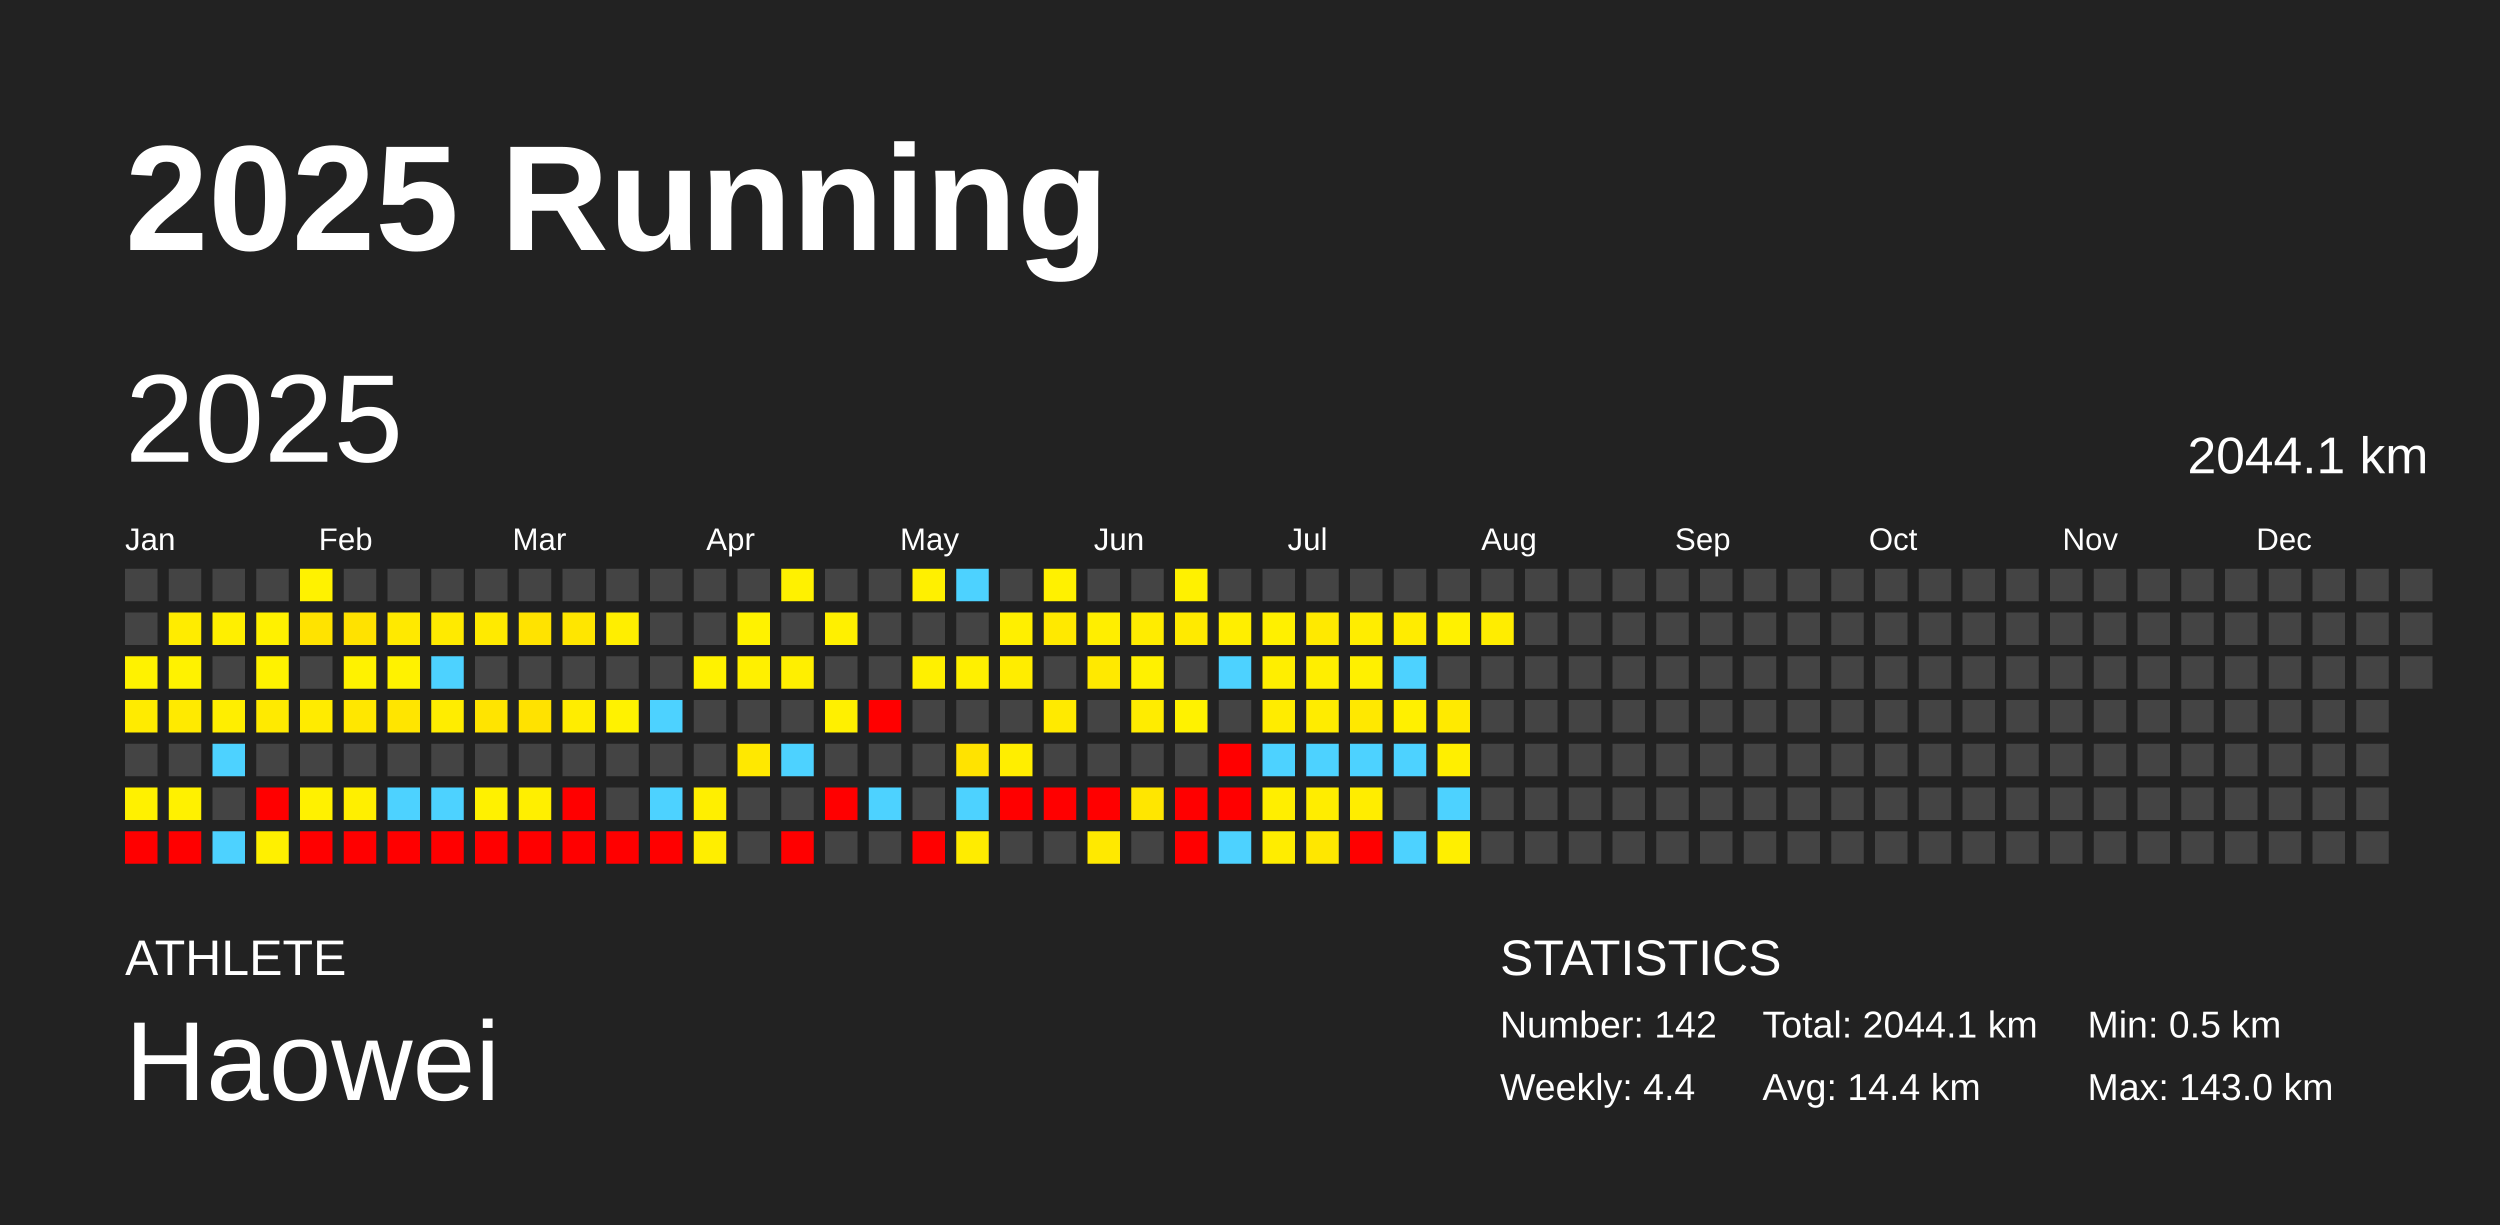
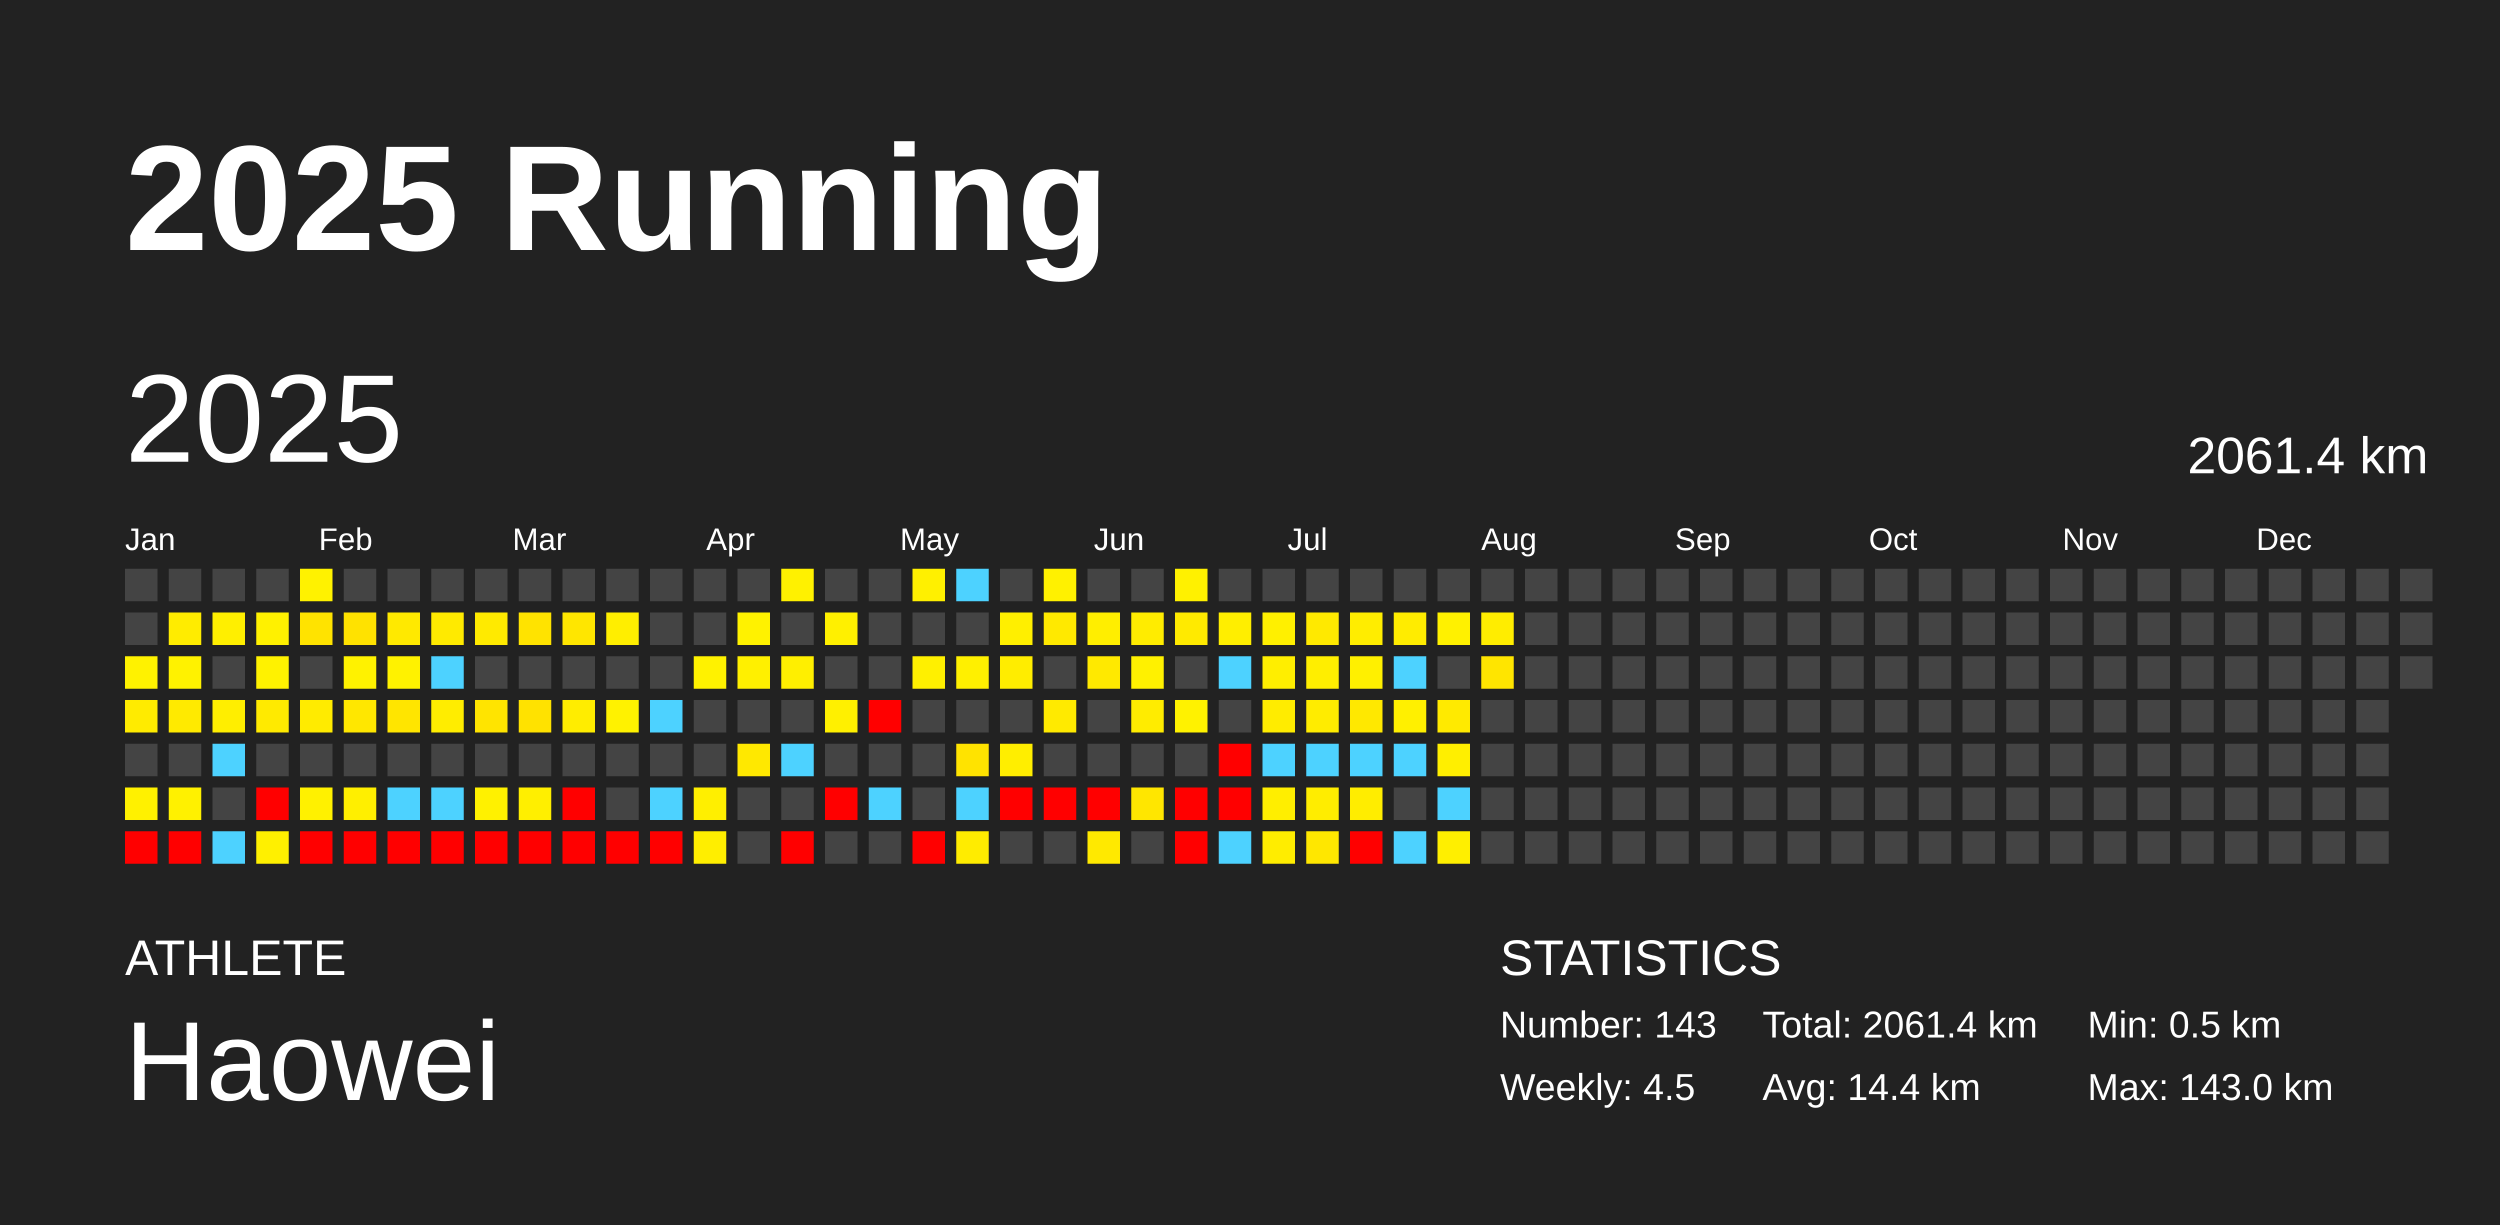
<svg xmlns="http://www.w3.org/2000/svg" baseProfile="full" height="98mm" version="1.1" viewBox="0,0,200,98" width="200mm">
  <defs />
  <rect fill="#222222" height="98" width="200" x="0" y="0" />
  <text fill="#FFFFFF" style="font-size:12px; font-family:Arial; font-weight:bold;" x="10" y="20">2025 Running</text>
  <text fill="#FFFFFF" style="font-size:4px; font-family:Arial" x="10" y="78">ATHLETE</text>
  <text fill="#FFFFFF" style="font-size:9px; font-family:Arial" x="10" y="88">Haowei</text>
  <text fill="#FFFFFF" style="font-size:4px; font-family:Arial" x="120" y="78">STATISTICS</text>
-   <text fill="#FFFFFF" style="font-size:3px; font-family:Arial" x="120" y="83">Number: 142</text>
-   <text fill="#FFFFFF" style="font-size:3px; font-family:Arial" x="120" y="88">Weekly: 4.4</text>
-   <text fill="#FFFFFF" style="font-size:3px; font-family:Arial" x="141" y="83">Total: 2044.1 km</text>
+   <text fill="#FFFFFF" style="font-size:3px; font-family:Arial" x="120" y="83">Number: 143</text>
+   <text fill="#FFFFFF" style="font-size:3px; font-family:Arial" x="120" y="88">Weekly: 4.5</text>
+   <text fill="#FFFFFF" style="font-size:3px; font-family:Arial" x="141" y="83">Total: 2061.4 km</text>
  <text fill="#FFFFFF" style="font-size:3px; font-family:Arial" x="141" y="88">Avg: 14.4 km</text>
  <text fill="#FFFFFF" style="font-size:3px; font-family:Arial" x="167" y="83">Min: 0.5 km</text>
  <text fill="#FFFFFF" style="font-size:3px; font-family:Arial" x="167" y="88">Max: 143.0 km</text>
  <text dominant-baseline="hanging" fill="#FFFFFF" style="font-size:10.0px; font-family:Arial;" x="10" y="30">2025</text>
-   <text dominant-baseline="hanging" fill="#FFFFFF" style="font-size:4.125px; font-family:Arial;" x="175" y="35">2044.1 km</text>
+   <text dominant-baseline="hanging" fill="#FFFFFF" style="font-size:4.125px; font-family:Arial;" x="175" y="35">2061.4 km</text>
  <text fill="#FFFFFF" style="font-size:2.5px; font-family:Arial" x="10.0" y="44">Jan</text>
  <text fill="#FFFFFF" style="font-size:2.5px; font-family:Arial" x="25.5" y="44">Feb</text>
  <text fill="#FFFFFF" style="font-size:2.5px; font-family:Arial" x="41.0" y="44">Mar</text>
  <text fill="#FFFFFF" style="font-size:2.5px; font-family:Arial" x="56.5" y="44">Apr</text>
  <text fill="#FFFFFF" style="font-size:2.5px; font-family:Arial" x="72.0" y="44">May</text>
  <text fill="#FFFFFF" style="font-size:2.5px; font-family:Arial" x="87.5" y="44">Jun</text>
  <text fill="#FFFFFF" style="font-size:2.5px; font-family:Arial" x="103.0" y="44">Jul</text>
  <text fill="#FFFFFF" style="font-size:2.5px; font-family:Arial" x="118.5" y="44">Aug</text>
  <text fill="#FFFFFF" style="font-size:2.5px; font-family:Arial" x="134.0" y="44">Sep</text>
  <text fill="#FFFFFF" style="font-size:2.5px; font-family:Arial" x="149.5" y="44">Oct</text>
  <text fill="#FFFFFF" style="font-size:2.5px; font-family:Arial" x="165.0" y="44">Nov</text>
  <text fill="#FFFFFF" style="font-size:2.5px; font-family:Arial" x="180.5" y="44">Dec</text>
  <rect fill="#444444" height="2.6" width="2.6" x="10.0" y="45.5" />
  <rect fill="#444444" height="2.6" width="2.6" x="10.0" y="49.0" />
  <rect fill="#fff200" height="2.6" width="2.6" x="10.0" y="52.5" />
  <rect fill="#ffeb00" height="2.6" width="2.6" x="10.0" y="56.0" />
  <rect fill="#444444" height="2.6" width="2.6" x="10.0" y="59.5" />
  <rect fill="#fff100" height="2.6" width="2.6" x="10.0" y="63.0" />
  <rect fill="red" height="2.6" width="2.6" x="10.0" y="66.5" />
  <rect fill="#444444" height="2.6" width="2.6" x="13.5" y="45.5" />
  <rect fill="#ffec00" height="2.6" width="2.6" x="13.5" y="49.0" />
  <rect fill="#fff200" height="2.6" width="2.6" x="13.5" y="52.5" />
  <rect fill="#ffea00" height="2.6" width="2.6" x="13.5" y="56.0" />
  <rect fill="#444444" height="2.6" width="2.6" x="13.5" y="59.5" />
  <rect fill="#fff100" height="2.6" width="2.6" x="13.5" y="63.0" />
  <rect fill="red" height="2.6" width="2.6" x="13.5" y="66.5" />
  <rect fill="#444444" height="2.6" width="2.6" x="17.0" y="45.5" />
  <rect fill="#ffef00" height="2.6" width="2.6" x="17.0" y="49.0" />
  <rect fill="#444444" height="2.6" width="2.6" x="17.0" y="52.5" />
  <rect fill="#ffee00" height="2.6" width="2.6" x="17.0" y="56.0" />
  <rect fill="#4dd2ff" height="2.6" width="2.6" x="17.0" y="59.5" />
  <rect fill="#444444" height="2.6" width="2.6" x="17.0" y="63.0" />
  <rect fill="#4dd2ff" height="2.6" width="2.6" x="17.0" y="66.5" />
  <rect fill="#444444" height="2.6" width="2.6" x="20.5" y="45.5" />
  <rect fill="#fff100" height="2.6" width="2.6" x="20.5" y="49.0" />
  <rect fill="#fff200" height="2.6" width="2.6" x="20.5" y="52.5" />
  <rect fill="#ffea00" height="2.6" width="2.6" x="20.5" y="56.0" />
  <rect fill="#444444" height="2.6" width="2.6" x="20.5" y="59.5" />
  <rect fill="red" height="2.6" width="2.6" x="20.5" y="63.0" />
  <rect fill="#fff000" height="2.6" width="2.6" x="20.5" y="66.5" />
  <rect fill="#fff200" height="2.6" width="2.6" x="24.0" y="45.5" />
  <rect fill="#ffe300" height="2.6" width="2.6" x="24.0" y="49.0" />
  <rect fill="#444444" height="2.6" width="2.6" x="24.0" y="52.5" />
  <rect fill="#ffeb00" height="2.6" width="2.6" x="24.0" y="56.0" />
  <rect fill="#444444" height="2.6" width="2.6" x="24.0" y="59.5" />
  <rect fill="#fff100" height="2.6" width="2.6" x="24.0" y="63.0" />
  <rect fill="red" height="2.6" width="2.6" x="24.0" y="66.5" />
  <rect fill="#444444" height="2.6" width="2.6" x="27.5" y="45.5" />
  <rect fill="#ffe200" height="2.6" width="2.6" x="27.5" y="49.0" />
  <rect fill="#fff200" height="2.6" width="2.6" x="27.5" y="52.5" />
  <rect fill="#ffe700" height="2.6" width="2.6" x="27.5" y="56.0" />
  <rect fill="#444444" height="2.6" width="2.6" x="27.5" y="59.5" />
  <rect fill="#ffef00" height="2.6" width="2.6" x="27.5" y="63.0" />
  <rect fill="red" height="2.6" width="2.6" x="27.5" y="66.5" />
  <rect fill="#444444" height="2.6" width="2.6" x="31.0" y="45.5" />
  <rect fill="#ffe900" height="2.6" width="2.6" x="31.0" y="49.0" />
  <rect fill="#fff200" height="2.6" width="2.6" x="31.0" y="52.5" />
  <rect fill="#ffe500" height="2.6" width="2.6" x="31.0" y="56.0" />
  <rect fill="#444444" height="2.6" width="2.6" x="31.0" y="59.5" />
  <rect fill="#4dd2ff" height="2.6" width="2.6" x="31.0" y="63.0" />
  <rect fill="red" height="2.6" width="2.6" x="31.0" y="66.5" />
  <rect fill="#444444" height="2.6" width="2.6" x="34.5" y="45.5" />
  <rect fill="#ffea00" height="2.6" width="2.6" x="34.5" y="49.0" />
  <rect fill="#4dd2ff" height="2.6" width="2.6" x="34.5" y="52.5" />
  <rect fill="#ffed00" height="2.6" width="2.6" x="34.5" y="56.0" />
  <rect fill="#444444" height="2.6" width="2.6" x="34.5" y="59.5" />
  <rect fill="#4dd2ff" height="2.6" width="2.6" x="34.5" y="63.0" />
  <rect fill="red" height="2.6" width="2.6" x="34.5" y="66.5" />
  <rect fill="#444444" height="2.6" width="2.6" x="38.0" y="45.5" />
  <rect fill="#ffea00" height="2.6" width="2.6" x="38.0" y="49.0" />
  <rect fill="#444444" height="2.6" width="2.6" x="38.0" y="52.5" />
  <rect fill="#ffe400" height="2.6" width="2.6" x="38.0" y="56.0" />
  <rect fill="#444444" height="2.6" width="2.6" x="38.0" y="59.5" />
  <rect fill="#fff100" height="2.6" width="2.6" x="38.0" y="63.0" />
  <rect fill="red" height="2.6" width="2.6" x="38.0" y="66.5" />
  <rect fill="#444444" height="2.6" width="2.6" x="41.5" y="45.5" />
  <rect fill="#ffe300" height="2.6" width="2.6" x="41.5" y="49.0" />
  <rect fill="#444444" height="2.6" width="2.6" x="41.5" y="52.5" />
  <rect fill="#ffe200" height="2.6" width="2.6" x="41.5" y="56.0" />
  <rect fill="#444444" height="2.6" width="2.6" x="41.5" y="59.5" />
  <rect fill="#ffef00" height="2.6" width="2.6" x="41.5" y="63.0" />
  <rect fill="red" height="2.6" width="2.6" x="41.5" y="66.5" />
  <rect fill="#444444" height="2.6" width="2.6" x="45.0" y="45.5" />
  <rect fill="#ffe600" height="2.6" width="2.6" x="45.0" y="49.0" />
  <rect fill="#444444" height="2.6" width="2.6" x="45.0" y="52.5" />
  <rect fill="#ffed00" height="2.6" width="2.6" x="45.0" y="56.0" />
  <rect fill="#444444" height="2.6" width="2.6" x="45.0" y="59.5" />
  <rect fill="red" height="2.6" width="2.6" x="45.0" y="63.0" />
  <rect fill="red" height="2.6" width="2.6" x="45.0" y="66.5" />
  <rect fill="#444444" height="2.6" width="2.6" x="48.5" y="45.5" />
  <rect fill="#ffee00" height="2.6" width="2.6" x="48.5" y="49.0" />
  <rect fill="#444444" height="2.6" width="2.6" x="48.5" y="52.5" />
  <rect fill="#fff200" height="2.6" width="2.6" x="48.5" y="56.0" />
  <rect fill="#444444" height="2.6" width="2.6" x="48.5" y="59.5" />
  <rect fill="#444444" height="2.6" width="2.6" x="48.5" y="63.0" />
  <rect fill="red" height="2.6" width="2.6" x="48.5" y="66.5" />
  <rect fill="#444444" height="2.6" width="2.6" x="52.0" y="45.5" />
  <rect fill="#444444" height="2.6" width="2.6" x="52.0" y="49.0" />
  <rect fill="#444444" height="2.6" width="2.6" x="52.0" y="52.5" />
  <rect fill="#4dd2ff" height="2.6" width="2.6" x="52.0" y="56.0" />
  <rect fill="#444444" height="2.6" width="2.6" x="52.0" y="59.5" />
  <rect fill="#4dd2ff" height="2.6" width="2.6" x="52.0" y="63.0" />
  <rect fill="red" height="2.6" width="2.6" x="52.0" y="66.5" />
  <rect fill="#444444" height="2.6" width="2.6" x="55.5" y="45.5" />
  <rect fill="#444444" height="2.6" width="2.6" x="55.5" y="49.0" />
  <rect fill="#fff200" height="2.6" width="2.6" x="55.5" y="52.5" />
  <rect fill="#444444" height="2.6" width="2.6" x="55.5" y="56.0" />
  <rect fill="#444444" height="2.6" width="2.6" x="55.5" y="59.5" />
  <rect fill="#ffef00" height="2.6" width="2.6" x="55.5" y="63.0" />
  <rect fill="#ffee00" height="2.6" width="2.6" x="55.5" y="66.5" />
  <rect fill="#444444" height="2.6" width="2.6" x="59.0" y="45.5" />
  <rect fill="#fff200" height="2.6" width="2.6" x="59.0" y="49.0" />
  <rect fill="#fff000" height="2.6" width="2.6" x="59.0" y="52.5" />
  <rect fill="#444444" height="2.6" width="2.6" x="59.0" y="56.0" />
  <rect fill="#ffe800" height="2.6" width="2.6" x="59.0" y="59.5" />
  <rect fill="#444444" height="2.6" width="2.6" x="59.0" y="63.0" />
  <rect fill="#444444" height="2.6" width="2.6" x="59.0" y="66.5" />
  <rect fill="#fff100" height="2.6" width="2.6" x="62.5" y="45.5" />
  <rect fill="#444444" height="2.6" width="2.6" x="62.5" y="49.0" />
  <rect fill="#ffef00" height="2.6" width="2.6" x="62.5" y="52.5" />
  <rect fill="#444444" height="2.6" width="2.6" x="62.5" y="56.0" />
  <rect fill="#4dd2ff" height="2.6" width="2.6" x="62.5" y="59.5" />
  <rect fill="#444444" height="2.6" width="2.6" x="62.5" y="63.0" />
  <rect fill="red" height="2.6" width="2.6" x="62.5" y="66.5" />
  <rect fill="#444444" height="2.6" width="2.6" x="66.0" y="45.5" />
  <rect fill="#fff000" height="2.6" width="2.6" x="66.0" y="49.0" />
  <rect fill="#444444" height="2.6" width="2.6" x="66.0" y="52.5" />
  <rect fill="#fff000" height="2.6" width="2.6" x="66.0" y="56.0" />
  <rect fill="#444444" height="2.6" width="2.6" x="66.0" y="59.5" />
  <rect fill="red" height="2.6" width="2.6" x="66.0" y="63.0" />
  <rect fill="#444444" height="2.6" width="2.6" x="66.0" y="66.5" />
  <rect fill="#444444" height="2.6" width="2.6" x="69.5" y="45.5" />
  <rect fill="#444444" height="2.6" width="2.6" x="69.5" y="49.0" />
  <rect fill="#444444" height="2.6" width="2.6" x="69.5" y="52.5" />
  <rect fill="red" height="2.6" width="2.6" x="69.5" y="56.0" />
  <rect fill="#444444" height="2.6" width="2.6" x="69.5" y="59.5" />
  <rect fill="#4dd2ff" height="2.6" width="2.6" x="69.5" y="63.0" />
  <rect fill="#444444" height="2.6" width="2.6" x="69.5" y="66.5" />
  <rect fill="#fff000" height="2.6" width="2.6" x="73.0" y="45.5" />
  <rect fill="#444444" height="2.6" width="2.6" x="73.0" y="49.0" />
  <rect fill="#fff000" height="2.6" width="2.6" x="73.0" y="52.5" />
  <rect fill="#444444" height="2.6" width="2.6" x="73.0" y="56.0" />
  <rect fill="#444444" height="2.6" width="2.6" x="73.0" y="59.5" />
  <rect fill="#444444" height="2.6" width="2.6" x="73.0" y="63.0" />
  <rect fill="red" height="2.6" width="2.6" x="73.0" y="66.5" />
  <rect fill="#4dd2ff" height="2.6" width="2.6" x="76.5" y="45.5" />
  <rect fill="#444444" height="2.6" width="2.6" x="76.5" y="49.0" />
  <rect fill="#fff000" height="2.6" width="2.6" x="76.5" y="52.5" />
  <rect fill="#444444" height="2.6" width="2.6" x="76.5" y="56.0" />
  <rect fill="#ffe300" height="2.6" width="2.6" x="76.5" y="59.5" />
  <rect fill="#4dd2ff" height="2.6" width="2.6" x="76.5" y="63.0" />
  <rect fill="#ffec00" height="2.6" width="2.6" x="76.5" y="66.5" />
  <rect fill="#444444" height="2.6" width="2.6" x="80.0" y="45.5" />
  <rect fill="#ffef00" height="2.6" width="2.6" x="80.0" y="49.0" />
  <rect fill="#ffed00" height="2.6" width="2.6" x="80.0" y="52.5" />
  <rect fill="#444444" height="2.6" width="2.6" x="80.0" y="56.0" />
  <rect fill="#ffee00" height="2.6" width="2.6" x="80.0" y="59.5" />
  <rect fill="red" height="2.6" width="2.6" x="80.0" y="63.0" />
  <rect fill="#444444" height="2.6" width="2.6" x="80.0" y="66.5" />
  <rect fill="#fff100" height="2.6" width="2.6" x="83.5" y="45.5" />
  <rect fill="#ffe900" height="2.6" width="2.6" x="83.5" y="49.0" />
  <rect fill="#444444" height="2.6" width="2.6" x="83.5" y="52.5" />
  <rect fill="#ffea00" height="2.6" width="2.6" x="83.5" y="56.0" />
  <rect fill="#444444" height="2.6" width="2.6" x="83.5" y="59.5" />
  <rect fill="red" height="2.6" width="2.6" x="83.5" y="63.0" />
  <rect fill="#444444" height="2.6" width="2.6" x="83.5" y="66.5" />
  <rect fill="#444444" height="2.6" width="2.6" x="87.0" y="45.5" />
  <rect fill="#ffee00" height="2.6" width="2.6" x="87.0" y="49.0" />
  <rect fill="#ffe900" height="2.6" width="2.6" x="87.0" y="52.5" />
  <rect fill="#444444" height="2.6" width="2.6" x="87.0" y="56.0" />
  <rect fill="#444444" height="2.6" width="2.6" x="87.0" y="59.5" />
  <rect fill="red" height="2.6" width="2.6" x="87.0" y="63.0" />
  <rect fill="#ffe900" height="2.6" width="2.6" x="87.0" y="66.5" />
  <rect fill="#444444" height="2.6" width="2.6" x="90.5" y="45.5" />
  <rect fill="#ffec00" height="2.6" width="2.6" x="90.5" y="49.0" />
  <rect fill="#fff100" height="2.6" width="2.6" x="90.5" y="52.5" />
  <rect fill="#ffec00" height="2.6" width="2.6" x="90.5" y="56.0" />
  <rect fill="#444444" height="2.6" width="2.6" x="90.5" y="59.5" />
  <rect fill="#ffe600" height="2.6" width="2.6" x="90.5" y="63.0" />
  <rect fill="#444444" height="2.6" width="2.6" x="90.5" y="66.5" />
  <rect fill="#fff100" height="2.6" width="2.6" x="94.0" y="45.5" />
  <rect fill="#ffea00" height="2.6" width="2.6" x="94.0" y="49.0" />
  <rect fill="#444444" height="2.6" width="2.6" x="94.0" y="52.5" />
  <rect fill="#fff200" height="2.6" width="2.6" x="94.0" y="56.0" />
  <rect fill="#444444" height="2.6" width="2.6" x="94.0" y="59.5" />
  <rect fill="red" height="2.6" width="2.6" x="94.0" y="63.0" />
  <rect fill="red" height="2.6" width="2.6" x="94.0" y="66.5" />
  <rect fill="#444444" height="2.6" width="2.6" x="97.5" y="45.5" />
  <rect fill="#ffee00" height="2.6" width="2.6" x="97.5" y="49.0" />
  <rect fill="#4dd2ff" height="2.6" width="2.6" x="97.5" y="52.5" />
  <rect fill="#444444" height="2.6" width="2.6" x="97.5" y="56.0" />
  <rect fill="red" height="2.6" width="2.6" x="97.5" y="59.5" />
  <rect fill="red" height="2.6" width="2.6" x="97.5" y="63.0" />
  <rect fill="#4dd2ff" height="2.6" width="2.6" x="97.5" y="66.5" />
  <rect fill="#444444" height="2.6" width="2.6" x="101.0" y="45.5" />
  <rect fill="#fff000" height="2.6" width="2.6" x="101.0" y="49.0" />
  <rect fill="#ffee00" height="2.6" width="2.6" x="101.0" y="52.5" />
  <rect fill="#ffec00" height="2.6" width="2.6" x="101.0" y="56.0" />
  <rect fill="#4dd2ff" height="2.6" width="2.6" x="101.0" y="59.5" />
  <rect fill="#ffee00" height="2.6" width="2.6" x="101.0" y="63.0" />
  <rect fill="#ffed00" height="2.6" width="2.6" x="101.0" y="66.5" />
  <rect fill="#444444" height="2.6" width="2.6" x="104.5" y="45.5" />
  <rect fill="#ffe900" height="2.6" width="2.6" x="104.5" y="49.0" />
  <rect fill="#ffee00" height="2.6" width="2.6" x="104.5" y="52.5" />
  <rect fill="#ffec00" height="2.6" width="2.6" x="104.5" y="56.0" />
  <rect fill="#4dd2ff" height="2.6" width="2.6" x="104.5" y="59.5" />
  <rect fill="#ffed00" height="2.6" width="2.6" x="104.5" y="63.0" />
  <rect fill="#ffe700" height="2.6" width="2.6" x="104.5" y="66.5" />
  <rect fill="#444444" height="2.6" width="2.6" x="108.0" y="45.5" />
  <rect fill="#ffed00" height="2.6" width="2.6" x="108.0" y="49.0" />
  <rect fill="#fff000" height="2.6" width="2.6" x="108.0" y="52.5" />
  <rect fill="#ffe800" height="2.6" width="2.6" x="108.0" y="56.0" />
  <rect fill="#4dd2ff" height="2.6" width="2.6" x="108.0" y="59.5" />
  <rect fill="#ffed00" height="2.6" width="2.6" x="108.0" y="63.0" />
  <rect fill="red" height="2.6" width="2.6" x="108.0" y="66.5" />
  <rect fill="#444444" height="2.6" width="2.6" x="111.5" y="45.5" />
  <rect fill="#ffec00" height="2.6" width="2.6" x="111.5" y="49.0" />
  <rect fill="#4dd2ff" height="2.6" width="2.6" x="111.5" y="52.5" />
  <rect fill="#fff000" height="2.6" width="2.6" x="111.5" y="56.0" />
  <rect fill="#4dd2ff" height="2.6" width="2.6" x="111.5" y="59.5" />
  <rect fill="#444444" height="2.6" width="2.6" x="111.5" y="63.0" />
  <rect fill="#4dd2ff" height="2.6" width="2.6" x="111.5" y="66.5" />
  <rect fill="#444444" height="2.6" width="2.6" x="115.0" y="45.5" />
  <rect fill="#fff100" height="2.6" width="2.6" x="115.0" y="49.0" />
  <rect fill="#444444" height="2.6" width="2.6" x="115.0" y="52.5" />
  <rect fill="#ffea00" height="2.6" width="2.6" x="115.0" y="56.0" />
  <rect fill="#ffef00" height="2.6" width="2.6" x="115.0" y="59.5" />
  <rect fill="#4dd2ff" height="2.6" width="2.6" x="115.0" y="63.0" />
  <rect fill="#ffef00" height="2.6" width="2.6" x="115.0" y="66.5" />
  <rect fill="#444444" height="2.6" width="2.6" x="118.5" y="45.5" />
  <rect fill="#ffed00" height="2.6" width="2.6" x="118.5" y="49.0" />
-   <rect fill="#444444" height="2.6" width="2.6" x="118.5" y="52.5" />
+   <rect fill="#ffe500" height="2.6" width="2.6" x="118.5" y="52.5" />
  <rect fill="#444444" height="2.6" width="2.6" x="118.5" y="56.0" />
  <rect fill="#444444" height="2.6" width="2.6" x="118.5" y="59.5" />
  <rect fill="#444444" height="2.6" width="2.6" x="118.5" y="63.0" />
  <rect fill="#444444" height="2.6" width="2.6" x="118.5" y="66.5" />
  <rect fill="#444444" height="2.6" width="2.6" x="122.0" y="45.5" />
  <rect fill="#444444" height="2.6" width="2.6" x="122.0" y="49.0" />
  <rect fill="#444444" height="2.6" width="2.6" x="122.0" y="52.5" />
  <rect fill="#444444" height="2.6" width="2.6" x="122.0" y="56.0" />
  <rect fill="#444444" height="2.6" width="2.6" x="122.0" y="59.5" />
  <rect fill="#444444" height="2.6" width="2.6" x="122.0" y="63.0" />
  <rect fill="#444444" height="2.6" width="2.6" x="122.0" y="66.5" />
  <rect fill="#444444" height="2.6" width="2.6" x="125.5" y="45.5" />
  <rect fill="#444444" height="2.6" width="2.6" x="125.5" y="49.0" />
  <rect fill="#444444" height="2.6" width="2.6" x="125.5" y="52.5" />
  <rect fill="#444444" height="2.6" width="2.6" x="125.5" y="56.0" />
  <rect fill="#444444" height="2.6" width="2.6" x="125.5" y="59.5" />
  <rect fill="#444444" height="2.6" width="2.6" x="125.5" y="63.0" />
  <rect fill="#444444" height="2.6" width="2.6" x="125.5" y="66.5" />
  <rect fill="#444444" height="2.6" width="2.6" x="129.0" y="45.5" />
  <rect fill="#444444" height="2.6" width="2.6" x="129.0" y="49.0" />
  <rect fill="#444444" height="2.6" width="2.6" x="129.0" y="52.5" />
  <rect fill="#444444" height="2.6" width="2.6" x="129.0" y="56.0" />
  <rect fill="#444444" height="2.6" width="2.6" x="129.0" y="59.5" />
  <rect fill="#444444" height="2.6" width="2.6" x="129.0" y="63.0" />
  <rect fill="#444444" height="2.6" width="2.6" x="129.0" y="66.5" />
  <rect fill="#444444" height="2.6" width="2.6" x="132.5" y="45.5" />
  <rect fill="#444444" height="2.6" width="2.6" x="132.5" y="49.0" />
  <rect fill="#444444" height="2.6" width="2.6" x="132.5" y="52.5" />
  <rect fill="#444444" height="2.6" width="2.6" x="132.5" y="56.0" />
  <rect fill="#444444" height="2.6" width="2.6" x="132.5" y="59.5" />
  <rect fill="#444444" height="2.6" width="2.6" x="132.5" y="63.0" />
  <rect fill="#444444" height="2.6" width="2.6" x="132.5" y="66.5" />
  <rect fill="#444444" height="2.6" width="2.6" x="136.0" y="45.5" />
  <rect fill="#444444" height="2.6" width="2.6" x="136.0" y="49.0" />
  <rect fill="#444444" height="2.6" width="2.6" x="136.0" y="52.5" />
  <rect fill="#444444" height="2.6" width="2.6" x="136.0" y="56.0" />
  <rect fill="#444444" height="2.6" width="2.6" x="136.0" y="59.5" />
  <rect fill="#444444" height="2.6" width="2.6" x="136.0" y="63.0" />
  <rect fill="#444444" height="2.6" width="2.6" x="136.0" y="66.5" />
  <rect fill="#444444" height="2.6" width="2.6" x="139.5" y="45.5" />
  <rect fill="#444444" height="2.6" width="2.6" x="139.5" y="49.0" />
  <rect fill="#444444" height="2.6" width="2.6" x="139.5" y="52.5" />
  <rect fill="#444444" height="2.6" width="2.6" x="139.5" y="56.0" />
  <rect fill="#444444" height="2.6" width="2.6" x="139.5" y="59.5" />
  <rect fill="#444444" height="2.6" width="2.6" x="139.5" y="63.0" />
  <rect fill="#444444" height="2.6" width="2.6" x="139.5" y="66.5" />
  <rect fill="#444444" height="2.6" width="2.6" x="143.0" y="45.5" />
  <rect fill="#444444" height="2.6" width="2.6" x="143.0" y="49.0" />
  <rect fill="#444444" height="2.6" width="2.6" x="143.0" y="52.5" />
  <rect fill="#444444" height="2.6" width="2.6" x="143.0" y="56.0" />
  <rect fill="#444444" height="2.6" width="2.6" x="143.0" y="59.5" />
  <rect fill="#444444" height="2.6" width="2.6" x="143.0" y="63.0" />
  <rect fill="#444444" height="2.6" width="2.6" x="143.0" y="66.5" />
  <rect fill="#444444" height="2.6" width="2.6" x="146.5" y="45.5" />
  <rect fill="#444444" height="2.6" width="2.6" x="146.5" y="49.0" />
  <rect fill="#444444" height="2.6" width="2.6" x="146.5" y="52.5" />
  <rect fill="#444444" height="2.6" width="2.6" x="146.5" y="56.0" />
  <rect fill="#444444" height="2.6" width="2.6" x="146.5" y="59.5" />
  <rect fill="#444444" height="2.6" width="2.6" x="146.5" y="63.0" />
  <rect fill="#444444" height="2.6" width="2.6" x="146.5" y="66.5" />
  <rect fill="#444444" height="2.6" width="2.6" x="150.0" y="45.5" />
  <rect fill="#444444" height="2.6" width="2.6" x="150.0" y="49.0" />
  <rect fill="#444444" height="2.6" width="2.6" x="150.0" y="52.5" />
  <rect fill="#444444" height="2.6" width="2.6" x="150.0" y="56.0" />
  <rect fill="#444444" height="2.6" width="2.6" x="150.0" y="59.5" />
  <rect fill="#444444" height="2.6" width="2.6" x="150.0" y="63.0" />
  <rect fill="#444444" height="2.6" width="2.6" x="150.0" y="66.5" />
  <rect fill="#444444" height="2.6" width="2.6" x="153.5" y="45.5" />
  <rect fill="#444444" height="2.6" width="2.6" x="153.5" y="49.0" />
  <rect fill="#444444" height="2.6" width="2.6" x="153.5" y="52.5" />
  <rect fill="#444444" height="2.6" width="2.6" x="153.5" y="56.0" />
  <rect fill="#444444" height="2.6" width="2.6" x="153.5" y="59.5" />
  <rect fill="#444444" height="2.6" width="2.6" x="153.5" y="63.0" />
  <rect fill="#444444" height="2.6" width="2.6" x="153.5" y="66.5" />
  <rect fill="#444444" height="2.6" width="2.6" x="157.0" y="45.5" />
  <rect fill="#444444" height="2.6" width="2.6" x="157.0" y="49.0" />
  <rect fill="#444444" height="2.6" width="2.6" x="157.0" y="52.5" />
  <rect fill="#444444" height="2.6" width="2.6" x="157.0" y="56.0" />
  <rect fill="#444444" height="2.6" width="2.6" x="157.0" y="59.5" />
  <rect fill="#444444" height="2.6" width="2.6" x="157.0" y="63.0" />
  <rect fill="#444444" height="2.6" width="2.6" x="157.0" y="66.5" />
  <rect fill="#444444" height="2.6" width="2.6" x="160.5" y="45.5" />
  <rect fill="#444444" height="2.6" width="2.6" x="160.5" y="49.0" />
  <rect fill="#444444" height="2.6" width="2.6" x="160.5" y="52.5" />
  <rect fill="#444444" height="2.6" width="2.6" x="160.5" y="56.0" />
  <rect fill="#444444" height="2.6" width="2.6" x="160.5" y="59.5" />
  <rect fill="#444444" height="2.6" width="2.6" x="160.5" y="63.0" />
  <rect fill="#444444" height="2.6" width="2.6" x="160.5" y="66.5" />
  <rect fill="#444444" height="2.6" width="2.6" x="164.0" y="45.5" />
  <rect fill="#444444" height="2.6" width="2.6" x="164.0" y="49.0" />
  <rect fill="#444444" height="2.6" width="2.6" x="164.0" y="52.5" />
  <rect fill="#444444" height="2.6" width="2.6" x="164.0" y="56.0" />
  <rect fill="#444444" height="2.6" width="2.6" x="164.0" y="59.5" />
  <rect fill="#444444" height="2.6" width="2.6" x="164.0" y="63.0" />
  <rect fill="#444444" height="2.6" width="2.6" x="164.0" y="66.5" />
  <rect fill="#444444" height="2.6" width="2.6" x="167.5" y="45.5" />
  <rect fill="#444444" height="2.6" width="2.6" x="167.5" y="49.0" />
  <rect fill="#444444" height="2.6" width="2.6" x="167.5" y="52.5" />
  <rect fill="#444444" height="2.6" width="2.6" x="167.5" y="56.0" />
  <rect fill="#444444" height="2.6" width="2.6" x="167.5" y="59.5" />
  <rect fill="#444444" height="2.6" width="2.6" x="167.5" y="63.0" />
  <rect fill="#444444" height="2.6" width="2.6" x="167.5" y="66.5" />
  <rect fill="#444444" height="2.6" width="2.6" x="171.0" y="45.5" />
  <rect fill="#444444" height="2.6" width="2.6" x="171.0" y="49.0" />
  <rect fill="#444444" height="2.6" width="2.6" x="171.0" y="52.5" />
  <rect fill="#444444" height="2.6" width="2.6" x="171.0" y="56.0" />
  <rect fill="#444444" height="2.6" width="2.6" x="171.0" y="59.5" />
  <rect fill="#444444" height="2.6" width="2.6" x="171.0" y="63.0" />
  <rect fill="#444444" height="2.6" width="2.6" x="171.0" y="66.5" />
  <rect fill="#444444" height="2.6" width="2.6" x="174.5" y="45.5" />
  <rect fill="#444444" height="2.6" width="2.6" x="174.5" y="49.0" />
  <rect fill="#444444" height="2.6" width="2.6" x="174.5" y="52.5" />
  <rect fill="#444444" height="2.6" width="2.6" x="174.5" y="56.0" />
  <rect fill="#444444" height="2.6" width="2.6" x="174.5" y="59.5" />
  <rect fill="#444444" height="2.6" width="2.6" x="174.5" y="63.0" />
  <rect fill="#444444" height="2.6" width="2.6" x="174.5" y="66.5" />
  <rect fill="#444444" height="2.6" width="2.6" x="178.0" y="45.5" />
  <rect fill="#444444" height="2.6" width="2.6" x="178.0" y="49.0" />
  <rect fill="#444444" height="2.6" width="2.6" x="178.0" y="52.5" />
  <rect fill="#444444" height="2.6" width="2.6" x="178.0" y="56.0" />
  <rect fill="#444444" height="2.6" width="2.6" x="178.0" y="59.5" />
  <rect fill="#444444" height="2.6" width="2.6" x="178.0" y="63.0" />
  <rect fill="#444444" height="2.6" width="2.6" x="178.0" y="66.5" />
  <rect fill="#444444" height="2.6" width="2.6" x="181.5" y="45.5" />
  <rect fill="#444444" height="2.6" width="2.6" x="181.5" y="49.0" />
  <rect fill="#444444" height="2.6" width="2.6" x="181.5" y="52.5" />
  <rect fill="#444444" height="2.6" width="2.6" x="181.5" y="56.0" />
  <rect fill="#444444" height="2.6" width="2.6" x="181.5" y="59.5" />
  <rect fill="#444444" height="2.6" width="2.6" x="181.5" y="63.0" />
  <rect fill="#444444" height="2.6" width="2.6" x="181.5" y="66.5" />
  <rect fill="#444444" height="2.6" width="2.6" x="185.0" y="45.5" />
  <rect fill="#444444" height="2.6" width="2.6" x="185.0" y="49.0" />
  <rect fill="#444444" height="2.6" width="2.6" x="185.0" y="52.5" />
  <rect fill="#444444" height="2.6" width="2.6" x="185.0" y="56.0" />
  <rect fill="#444444" height="2.6" width="2.6" x="185.0" y="59.5" />
  <rect fill="#444444" height="2.6" width="2.6" x="185.0" y="63.0" />
  <rect fill="#444444" height="2.6" width="2.6" x="185.0" y="66.5" />
  <rect fill="#444444" height="2.6" width="2.6" x="188.5" y="45.5" />
  <rect fill="#444444" height="2.6" width="2.6" x="188.5" y="49.0" />
  <rect fill="#444444" height="2.6" width="2.6" x="188.5" y="52.5" />
  <rect fill="#444444" height="2.6" width="2.6" x="188.5" y="56.0" />
  <rect fill="#444444" height="2.6" width="2.6" x="188.5" y="59.5" />
  <rect fill="#444444" height="2.6" width="2.6" x="188.5" y="63.0" />
  <rect fill="#444444" height="2.6" width="2.6" x="188.5" y="66.5" />
  <rect fill="#444444" height="2.6" width="2.6" x="192.0" y="45.5" />
  <rect fill="#444444" height="2.6" width="2.6" x="192.0" y="49.0" />
  <rect fill="#444444" height="2.6" width="2.6" x="192.0" y="52.5" />
</svg>
